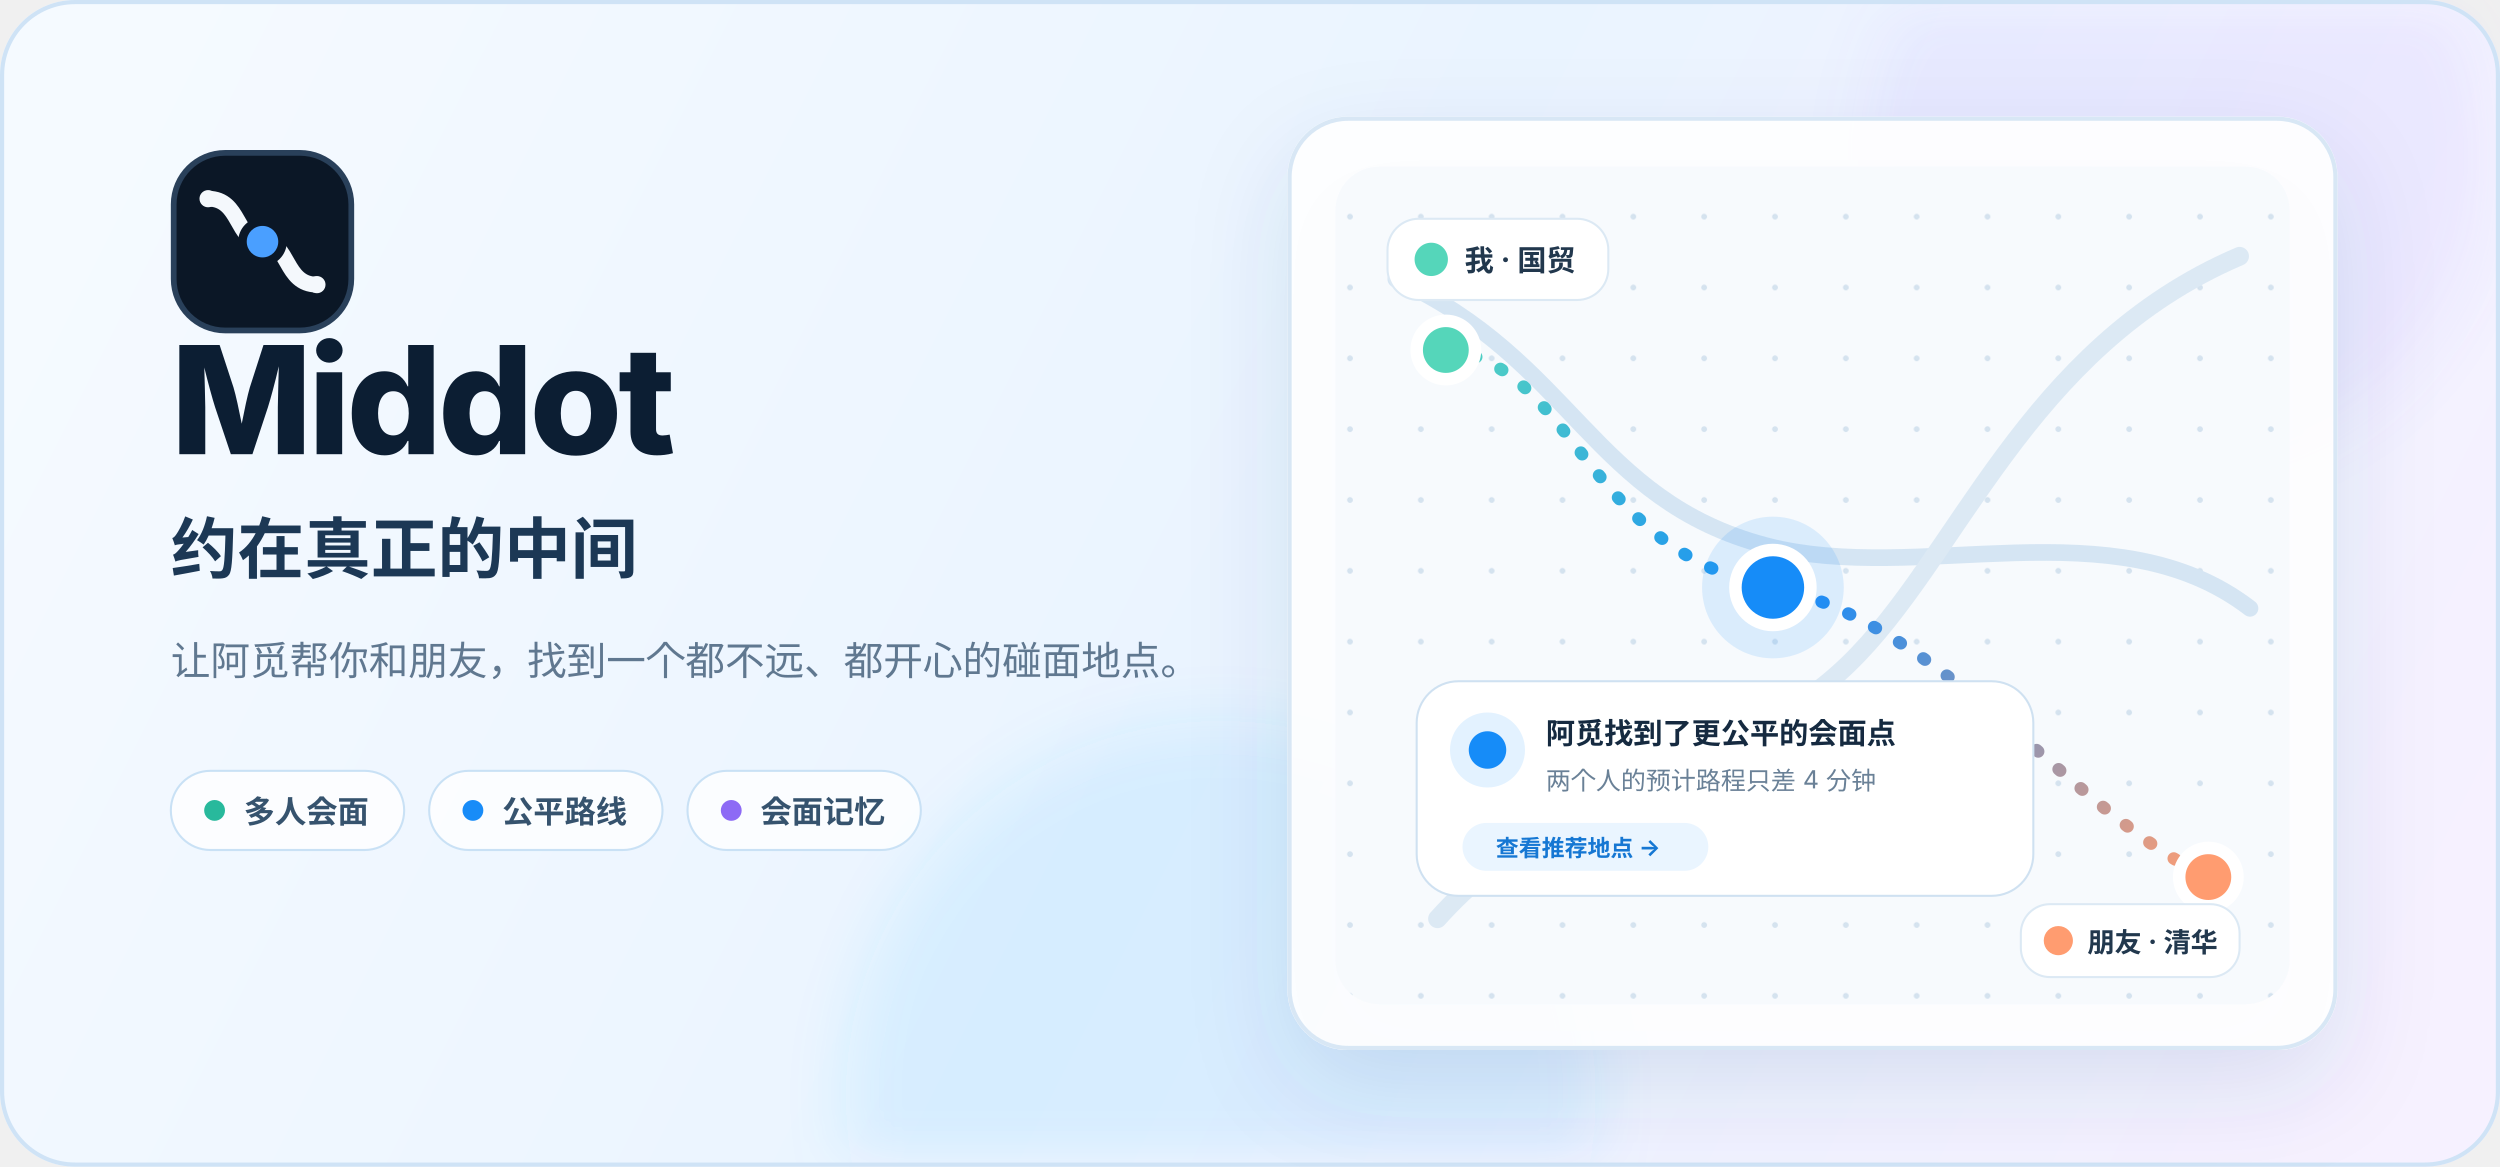
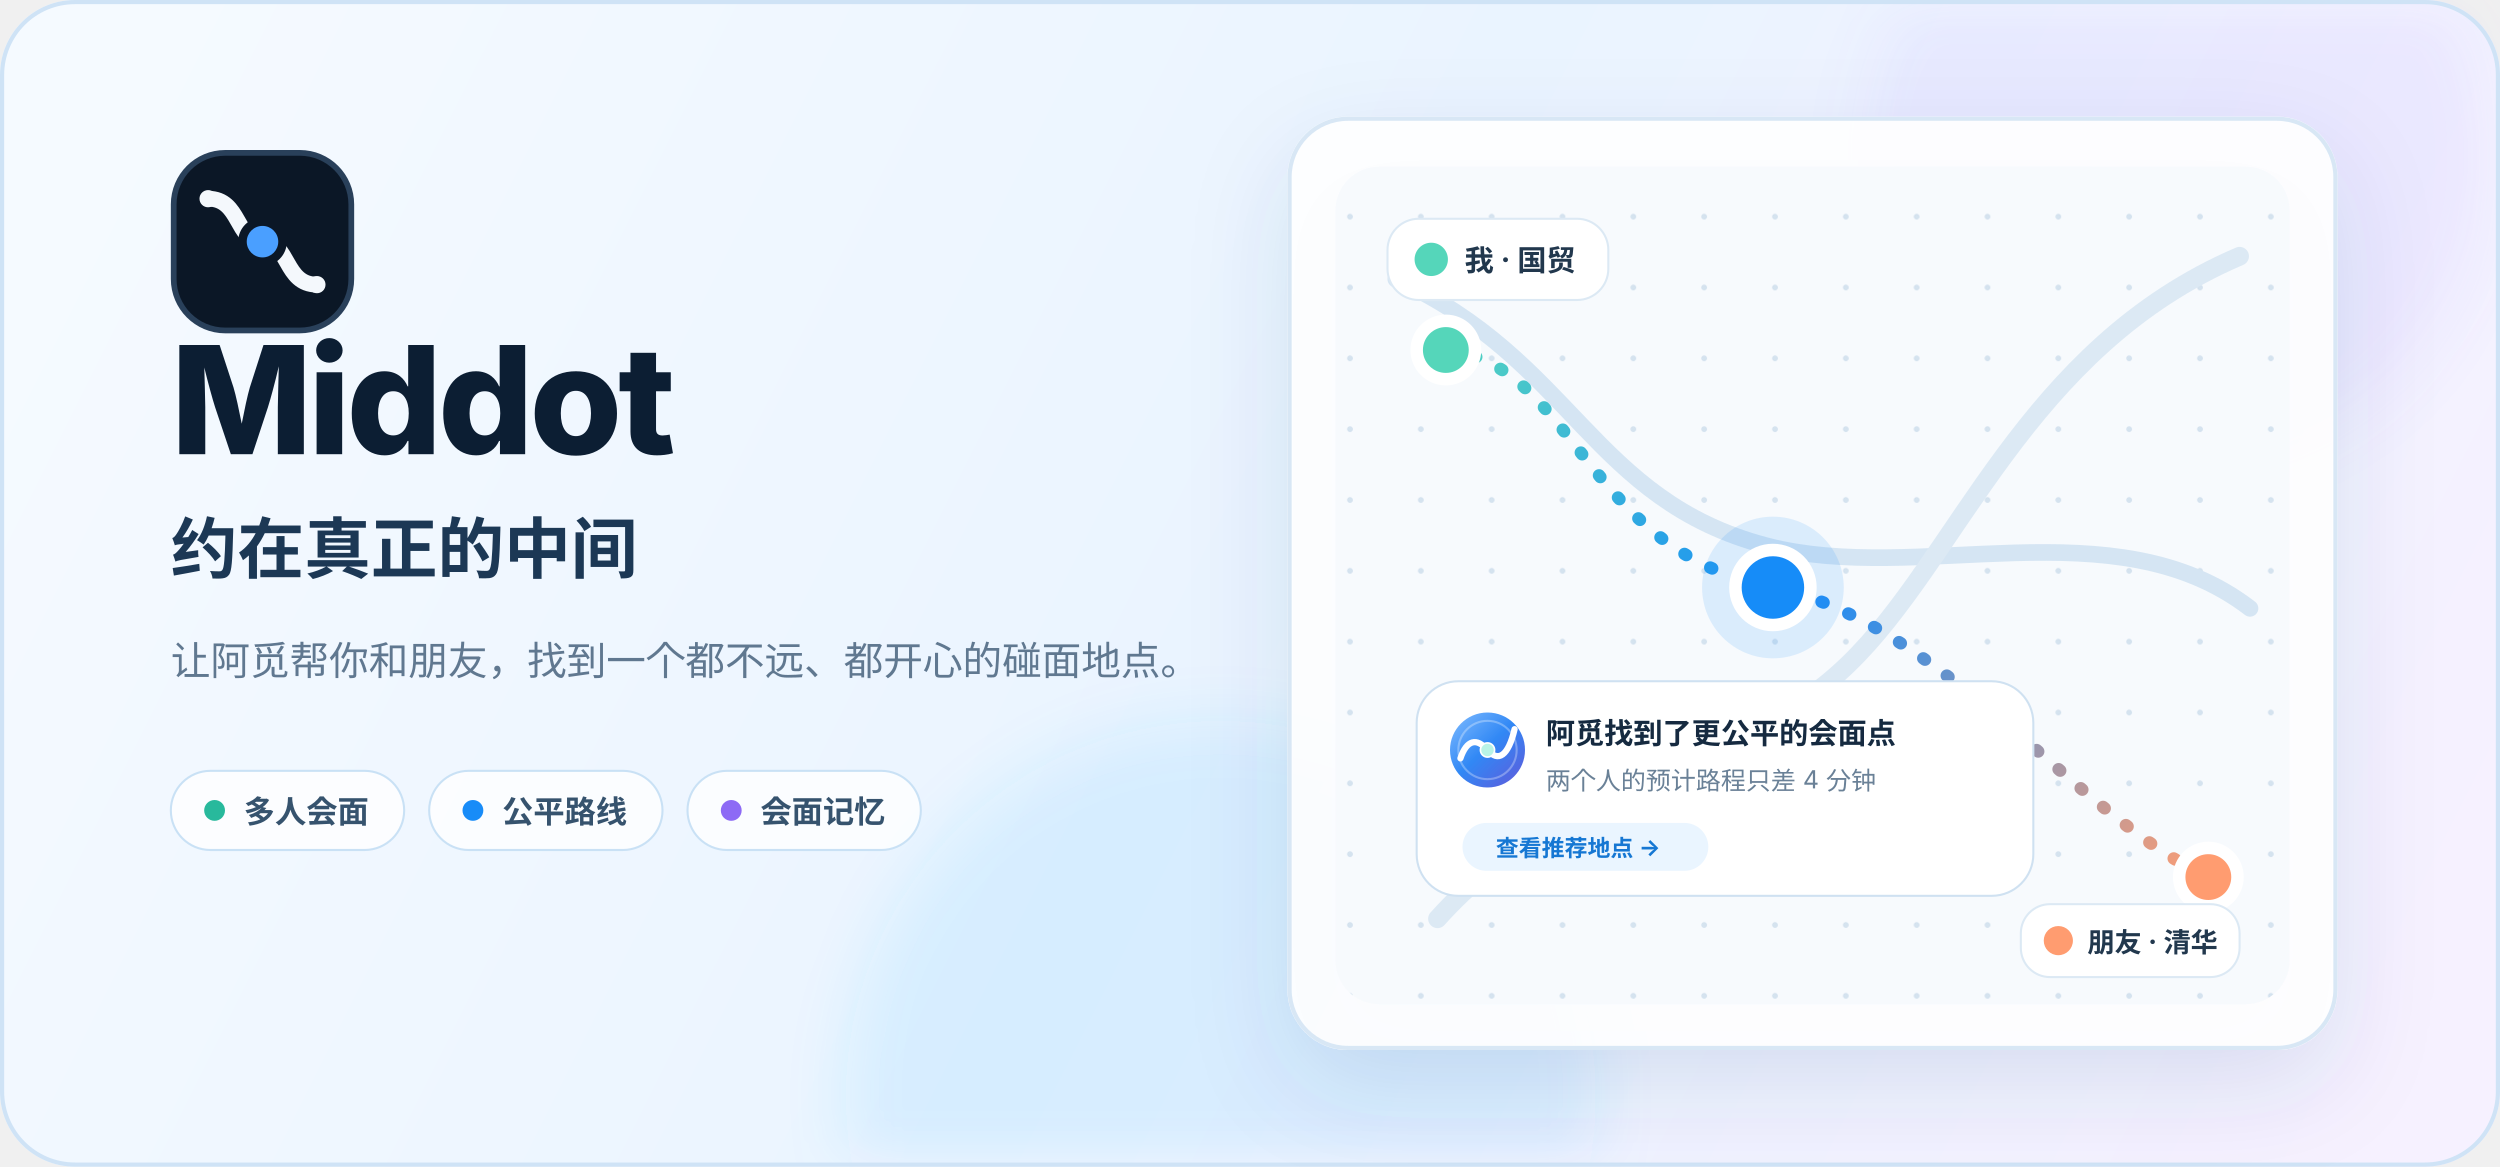
<svg xmlns="http://www.w3.org/2000/svg" width="1200" height="560" viewBox="0 0 1200 560" fill="none" role="img" aria-labelledby="title desc">
  <defs>
    <linearGradient id="bg" x1="70" y1="18" x2="1128" y2="548" gradientUnits="userSpaceOnUse">
      <stop stop-color="#F5FAFF" />
      <stop offset="0.5" stop-color="#EAF4FF" />
      <stop offset="1" stop-color="#F6F1FF" />
    </linearGradient>
    <linearGradient id="blue" x1="101" y1="70" x2="260" y2="259" gradientUnits="userSpaceOnUse">
      <stop stop-color="#6BC2FF" />
      <stop offset="0.5" stop-color="#1688F8" />
      <stop offset="1" stop-color="#005DCB" />
+     </linearGradient>
+     <linearGradient id="ami" x1="16" y1="14" x2="52" y2="52" gradientUnits="userSpaceOnUse">
+       <stop stop-color="#83BEFF" />
+       <stop offset="0.48" stop-color="#3188F5" />
+       <stop offset="1" stop-color="#6357D9" />
    </linearGradient>
    <linearGradient id="route" x1="707" y1="130" x2="1050" y2="432" gradientUnits="userSpaceOnUse">
      <stop stop-color="#57D8BC" />
      <stop offset="0.48" stop-color="#188CF8" />
      <stop offset="1" stop-color="#FF9D72" />
    </linearGradient>
    <filter id="shadow" x="-40" y="-40" width="1280" height="660" filterUnits="userSpaceOnUse">
      <feDropShadow dx="0" dy="18" stdDeviation="24" flood-color="#1B4F8A" flood-opacity="0.12" />
    </filter>
    <filter id="soft" x="-50%" y="-50%" width="200%" height="200%">
      <feGaussianBlur stdDeviation="14" />
    </filter>
    <pattern id="grid" width="34" height="34" patternUnits="userSpaceOnUse">
      <circle cx="2" cy="2" r="1.4" fill="#B7CDE3" fill-opacity="0.52" />
    </pattern>
  </defs>
  <rect width="1200" height="560" rx="36" fill="url(#bg)" />
  <circle cx="1045" cy="75" r="150" fill="#9B7BFF" fill-opacity="0.09" filter="url(#soft)" />
  <circle cx="586" cy="526" r="180" fill="#36B8FF" fill-opacity="0.11" filter="url(#soft)" />
  <rect x="1" y="1" width="1198" height="558" rx="35" stroke="#CFE3F6" stroke-width="2" />
  <g transform="translate(82 72) scale(1.375)">
    <rect x="1" y="1" width="62" height="62" rx="18" fill="#0B1726" />
    <rect x="1" y="1" width="62" height="62" rx="18" stroke="#29405A" stroke-width="2" />
    <path d="M13 17C24.5 17 22.5 32 32 32C41.5 32 39.5 47 51 47" stroke="#F4F8FC" stroke-width="5.5" stroke-linecap="round" />
    <circle cx="13" cy="17" r="3" fill="#F4F8FC" />
    <circle cx="51" cy="47" r="3" fill="#F4F8FC" />
    <circle cx="32" cy="32" r="8.5" fill="#0B1726" />
    <circle cx="32" cy="32" r="5.5" fill="#4A9FFF" />
  </g>
  <text x="82" y="218" fill="#0C1E33" font-family="Inter, -apple-system, BlinkMacSystemFont, 'Segoe UI', sans-serif" font-size="72" font-weight="760" letter-spacing="-2">Middot</text>
  <text x="82" y="275" fill="#1C3855" font-family="Inter, -apple-system, BlinkMacSystemFont, 'PingFang SC', sans-serif" font-size="32" font-weight="650">约在真正的中间</text>
  <text x="82" y="324" fill="#607890" font-family="Inter, -apple-system, BlinkMacSystemFont, 'PingFang SC', sans-serif" font-size="19">让阿觅帮你和朋友，找到一个都不远、都开心的碰面地点。</text>
  <g font-family="Inter, -apple-system, BlinkMacSystemFont, 'PingFang SC', sans-serif" font-size="15" font-weight="620">
    <rect x="82" y="370" width="112" height="38" rx="19" fill="white" fill-opacity="0.78" stroke="#C9E1F5" />
    <circle cx="103" cy="389" r="5" fill="#28B99C" />
    <text x="117" y="395" fill="#36536E">多人会面</text>
    <rect x="206" y="370" width="112" height="38" rx="19" fill="white" fill-opacity="0.78" stroke="#C9E1F5" />
    <circle cx="227" cy="389" r="5" fill="#188CF8" />
    <text x="241" y="395" fill="#36536E">公平路线</text>
    <rect x="330" y="370" width="112" height="38" rx="19" fill="white" fill-opacity="0.78" stroke="#C9E1F5" />
    <circle cx="351" cy="389" r="5" fill="#8D6AF5" />
    <text x="365" y="395" fill="#36536E">会面记忆</text>
  </g>
  <g filter="url(#shadow)">
    <rect x="618" y="56" width="504" height="448" rx="29" fill="white" fill-opacity="0.9" />
    <rect x="619" y="57" width="502" height="446" rx="28" stroke="#D8E7F5" stroke-width="2" />
    <rect x="641" y="80" width="458" height="402" rx="21" fill="#F7FAFD" />
    <rect x="641" y="80" width="458" height="402" rx="21" fill="url(#grid)" />
    <path d="M670 134C755 173 764 240 848 262C921 281 1015 242 1080 292" stroke="#D5E5F3" stroke-width="8" stroke-linecap="round" />
    <path d="M690 441C752 372 831 373 887 319C940 268 972 167 1075 123" stroke="#DCE9F4" stroke-width="9" stroke-linecap="round" />
    <path d="M694 168C755 174 761 264 848 281C933 298 996 392 1060 421" stroke="url(#route)" stroke-width="6" stroke-linecap="round" stroke-dasharray="1 13" />
    <circle cx="694" cy="168" r="14" fill="#55D6BA" stroke="white" stroke-width="6" />
    <circle cx="1060" cy="421" r="14" fill="#FF9C70" stroke="white" stroke-width="6" />
    <circle cx="851" cy="282" r="34" fill="#188CF8" fill-opacity="0.13" />
    <circle cx="851" cy="282" r="18" fill="#188CF8" stroke="white" stroke-width="6" />
    <g transform="translate(666 105)" font-family="Inter, -apple-system, BlinkMacSystemFont, 'PingFang SC', sans-serif">
      <rect width="106" height="39" rx="15" fill="white" stroke="#DCE9F4" />
      <circle cx="21" cy="19.5" r="8" fill="#55D6BA" />
      <text x="37" y="25" fill="#20374E" font-size="14" font-weight="650">我 · 国贸</text>
    </g>
    <g transform="translate(970 434)" font-family="Inter, -apple-system, BlinkMacSystemFont, 'PingFang SC', sans-serif">
      <rect width="105" height="35" rx="14" fill="white" stroke="#DCE9F4" />
      <circle cx="18" cy="17.5" r="7" fill="#FF9C70" />
      <text x="32" y="23" fill="#20374E" font-size="13" font-weight="650">朋友 · 清华</text>
    </g>
    <g transform="translate(680 327)" font-family="Inter, -apple-system, BlinkMacSystemFont, 'PingFang SC', sans-serif">
      <rect width="296" height="103" rx="20" fill="white" stroke="#CFE1F1" />
-       <circle cx="34" cy="33" r="18" fill="#E3F2FF" />
-       <circle cx="34" cy="33" r="9" fill="#188CF8" />
+       <circle cx="34" cy="33" r="18" fill="url(#ami)" />
+       <circle cx="34" cy="33" r="14" stroke="white" stroke-opacity=".3" />
+       <path d="M21 37C24 28 29 27 33.8 33" stroke="white" stroke-width="3" stroke-linecap="round" />
+       <path d="M34.2 33C39 39 44 36 47 23" stroke="white" stroke-width="3" stroke-linecap="round" />
+       <circle cx="34" cy="33" r="3.4" fill="#B9F4E6" stroke="white" stroke-width=".8" />
      <text x="62" y="30" fill="#122A41" font-size="14" font-weight="720">阿觅找到了更公平的会面点</text>
      <text x="62" y="52" fill="#6A8197" font-size="12">两个人的预计路程只差 4 分钟</text>
      <rect x="22" y="68" width="118" height="23" rx="11.5" fill="#EAF5FF" />
      <text x="38" y="84" fill="#1477D3" font-size="11" font-weight="650">查看推荐地点 →</text>
    </g>
  </g>
</svg>
